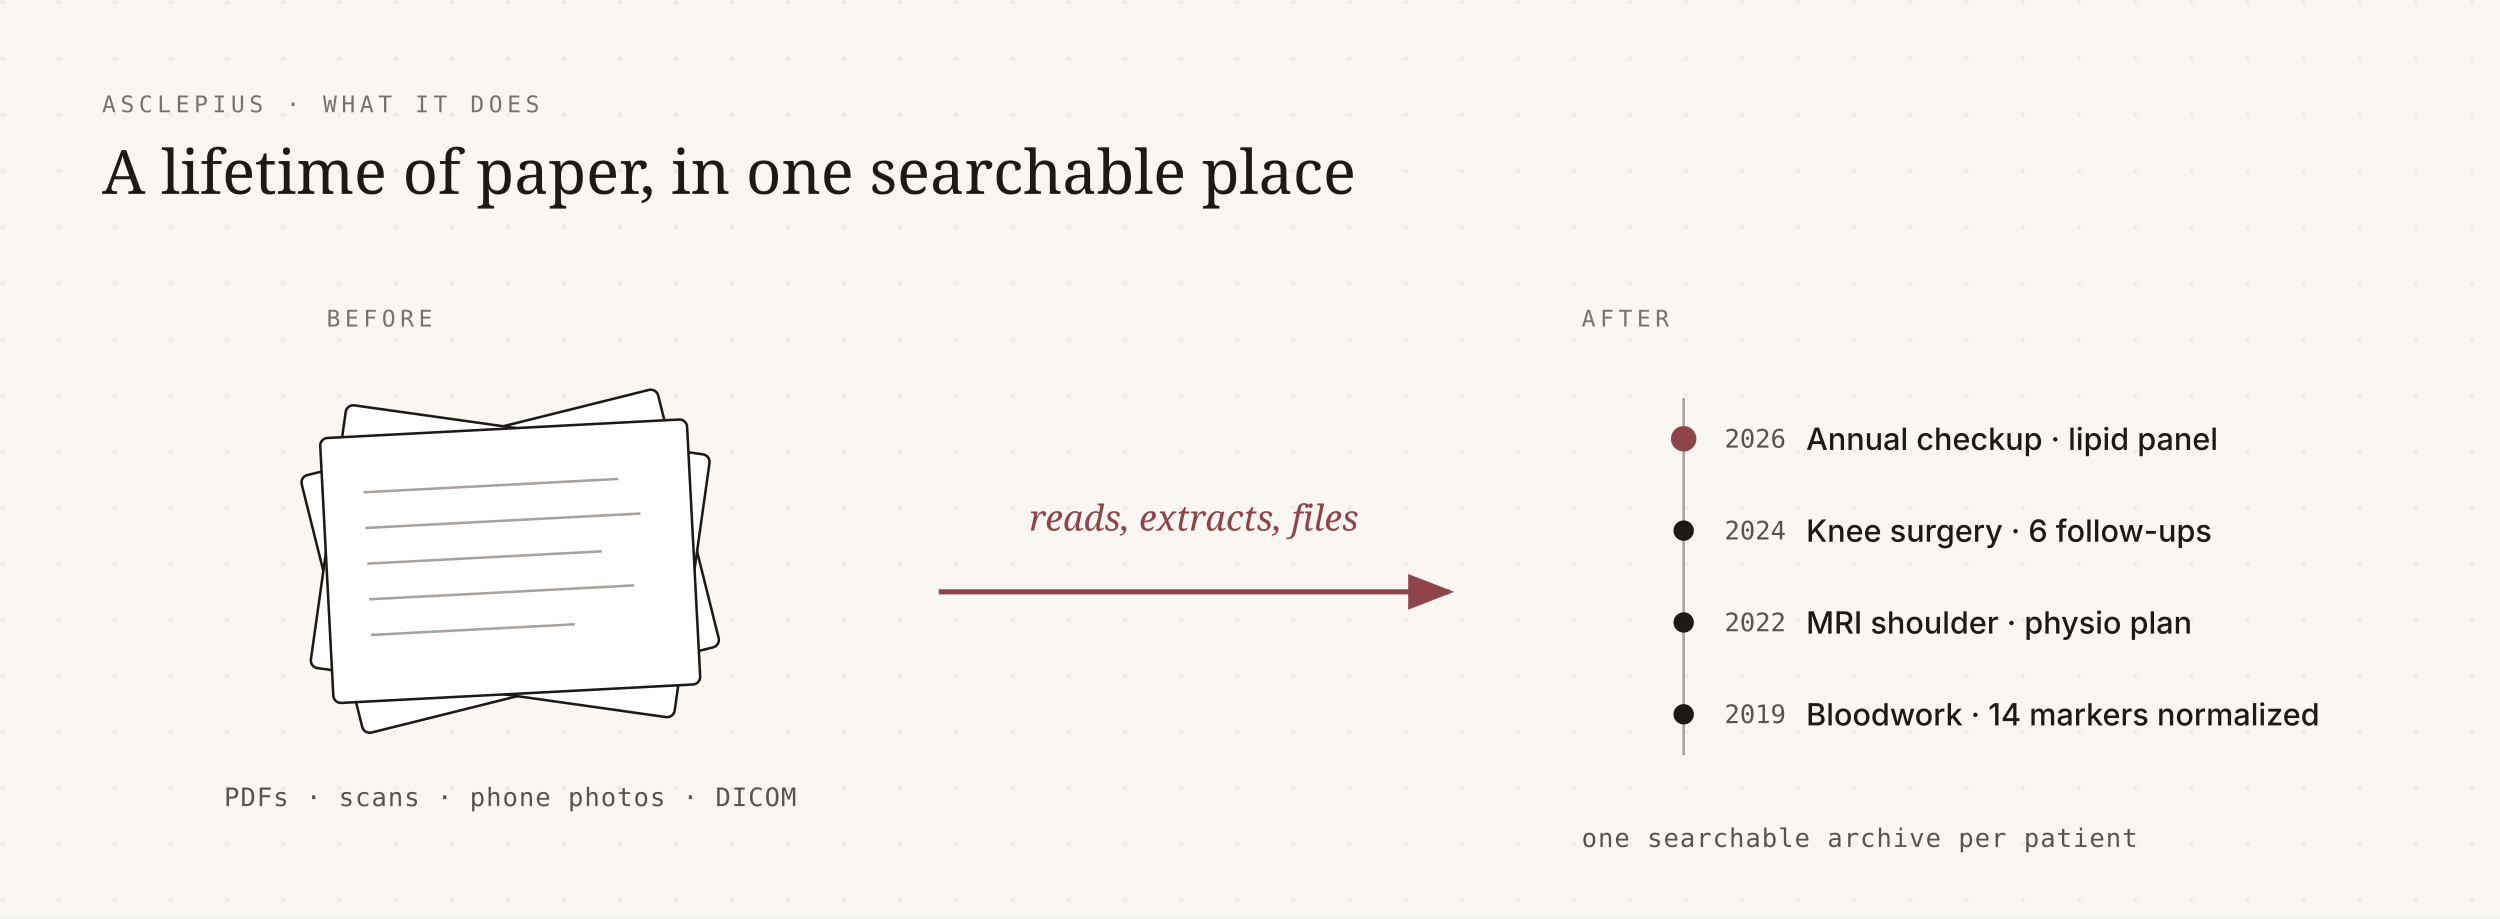
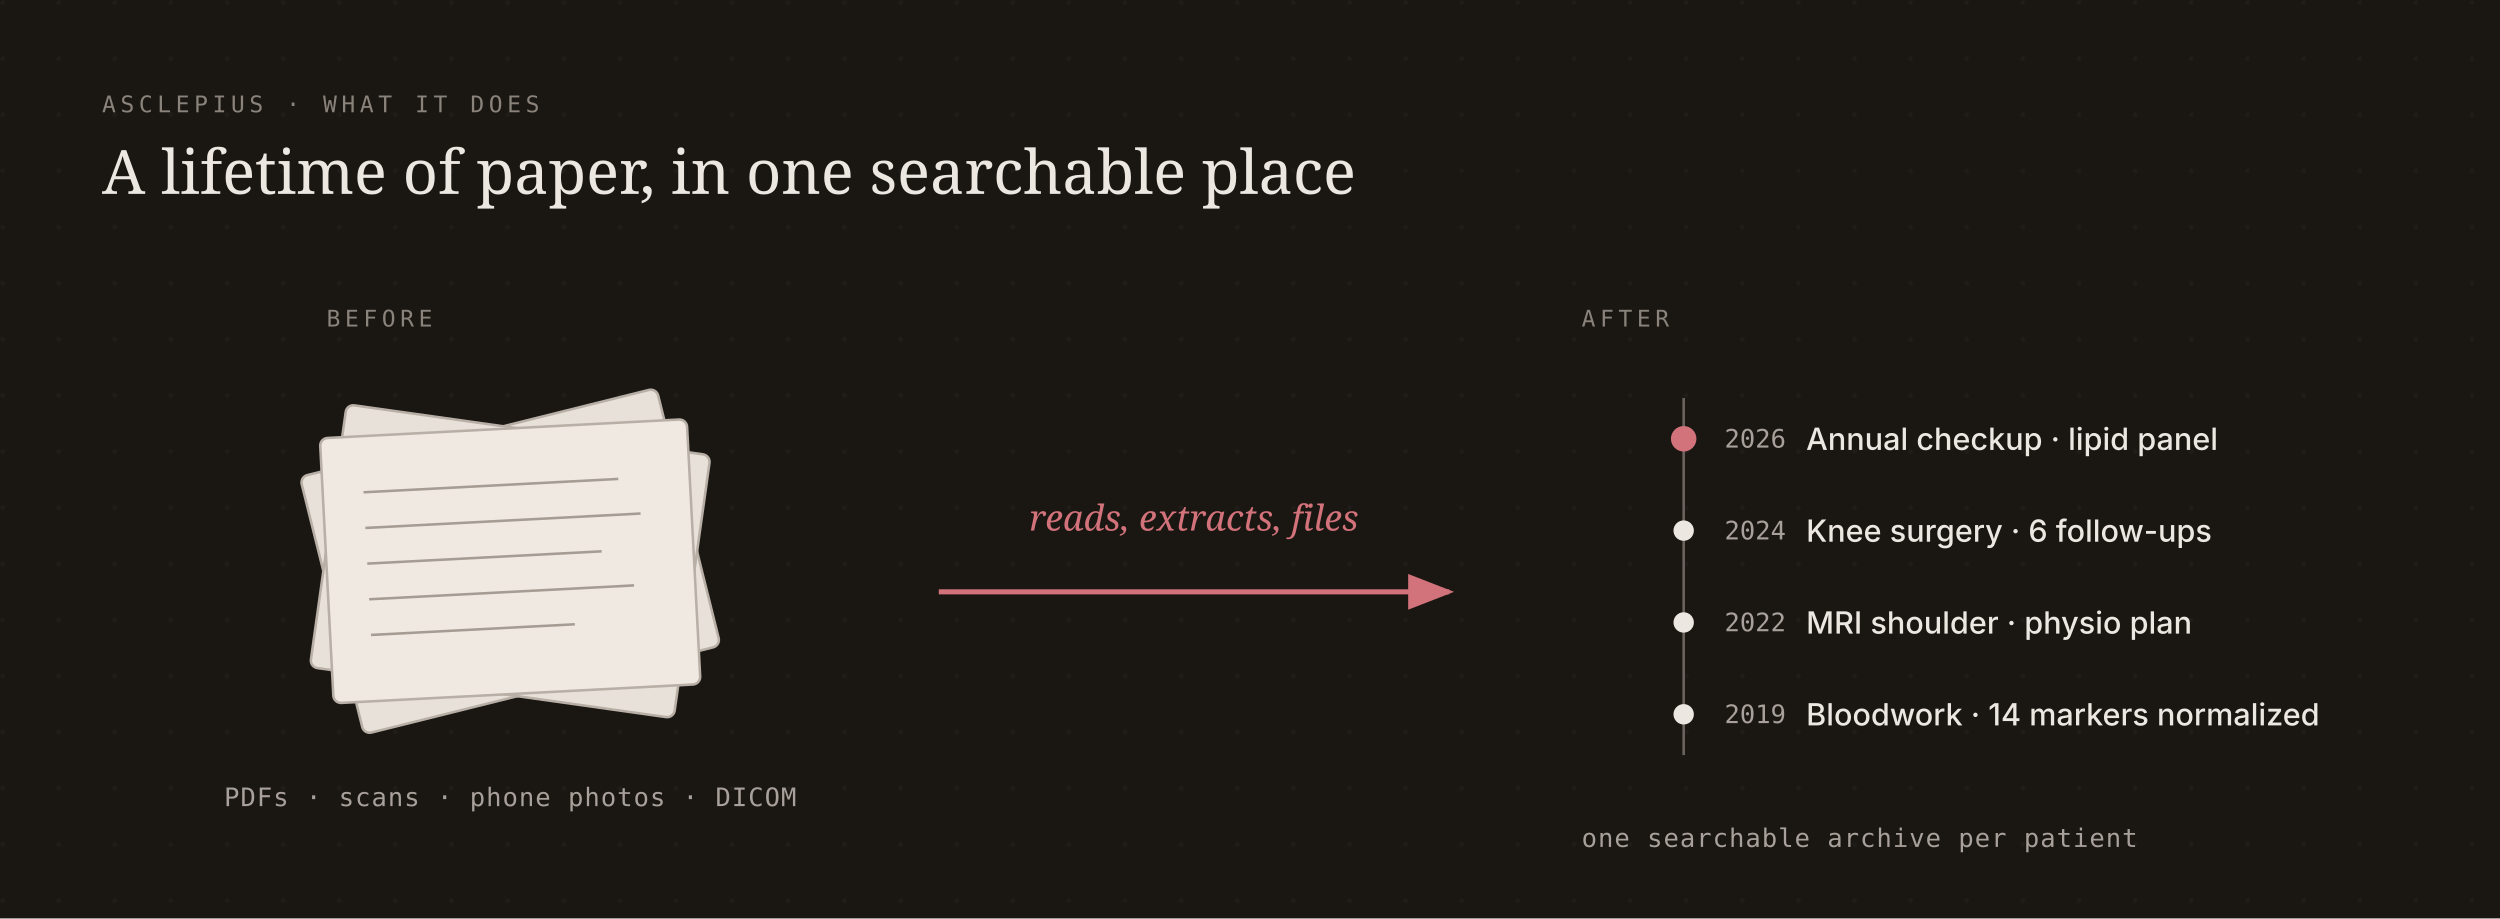
<svg xmlns="http://www.w3.org/2000/svg" viewBox="0 0 980 360" role="img" aria-label="From a stack of paper to one searchable archive">
  <defs>
    <pattern id="dotsj" width="22" height="22" patternUnits="userSpaceOnUse">
-       <circle cx="1" cy="1" r="0.9" fill="rgba(28,25,23,0.08)" />
+       <circle cx="1" cy="1" r="0.9" fill="rgba(255,255,255,0.04)" />
    </pattern>
    <marker id="arrow-j" markerWidth="9" markerHeight="7" refX="8" refY="3.5" orient="auto">
-       <polygon points="0 0, 9 3.5, 0 7" fill="#8E4449" />
+       <polygon points="0 0, 9 3.5, 0 7" fill="#d2727a" />
    </marker>
    <style>
-       .eyebrow{font-family:'Geist Mono','SF Mono',Menlo,monospace;font-size:9px;letter-spacing:0.2em;fill:#78716c;}
-       .title{font-family:'Instrument Serif',Georgia,serif;font-size:24px;fill:#1c1917;}
-       .ital{font-family:'Instrument Serif',Georgia,serif;font-style:italic;font-size:14px;fill:#8E4449;}
-       .cap{font-family:'Geist Mono','SF Mono',Menlo,monospace;font-size:10px;fill:#57534e;letter-spacing:0.04em;}
-       .item{font-family:'Geist','Inter',system-ui,sans-serif;font-size:12px;fill:#1c1917;font-weight:500;}
-       .yr{font-family:'Geist Mono','SF Mono',Menlo,monospace;font-size:10px;fill:#57534e;}
+       .eyebrow{font-family:'Geist Mono','SF Mono',Menlo,monospace;font-size:9px;letter-spacing:0.2em;fill:#8a837c;}
+       .title{font-family:'Instrument Serif',Georgia,serif;font-size:24px;fill:#ece7e1;}
+       .ital{font-family:'Instrument Serif',Georgia,serif;font-style:italic;font-size:14px;fill:#d2727a;}
+       .cap{font-family:'Geist Mono','SF Mono',Menlo,monospace;font-size:10px;fill:#a8a09a;letter-spacing:0.04em;}
+       .item{font-family:'Geist','Inter',system-ui,sans-serif;font-size:12px;fill:#ece7e1;font-weight:500;}
+       .yr{font-family:'Geist Mono','SF Mono',Menlo,monospace;font-size:10px;fill:#a8a09a;}
    </style>
  </defs>
-   <rect width="100%" height="100%" fill="#faf7f2" />
-   <rect width="100%" height="100%" fill="url(#dotsj)" opacity="0.6" />
+   <rect width="100%" height="100%" fill="#1a1612" />
+   <rect width="100%" height="100%" fill="url(#dotsj)" opacity="0.7" />
  <text x="40" y="44" class="eyebrow">ASCLEPIUS · WHAT IT DOES</text>
  <text x="40" y="76" class="title">A lifetime of paper, in one searchable place</text>
  <text x="128" y="128" class="eyebrow">BEFORE</text>
  <g transform="translate(200,220)">
    <g transform="rotate(-14)">
-       <rect x="-72" y="-52" width="144" height="104" rx="3" fill="#ffffff" stroke="#1c1917" stroke-width="1" />
-       <line x1="-56" y1="-30" x2="40" y2="-30" stroke="#a8a29e" stroke-width="1" />
-       <line x1="-56" y1="-16" x2="52" y2="-16" stroke="#a8a29e" stroke-width="1" />
-       <line x1="-56" y1="-2" x2="32" y2="-2" stroke="#a8a29e" stroke-width="1" />
-       <line x1="-56" y1="12" x2="48" y2="12" stroke="#a8a29e" stroke-width="1" />
-       <line x1="-56" y1="26" x2="20" y2="26" stroke="#a8a29e" stroke-width="1" />
+       <rect x="-72" y="-52" width="144" height="104" rx="3" fill="#e7e1d9" stroke="#b8afa6" stroke-width="1" />
+       <line x1="-56" y1="-30" x2="40" y2="-30" stroke="#a59c93" stroke-width="1" />
+       <line x1="-56" y1="-16" x2="52" y2="-16" stroke="#a59c93" stroke-width="1" />
+       <line x1="-56" y1="-2" x2="32" y2="-2" stroke="#a59c93" stroke-width="1" />
+       <line x1="-56" y1="12" x2="48" y2="12" stroke="#a59c93" stroke-width="1" />
+       <line x1="-56" y1="26" x2="20" y2="26" stroke="#a59c93" stroke-width="1" />
    </g>
    <g transform="rotate(8)">
-       <rect x="-72" y="-52" width="144" height="104" rx="3" fill="#ffffff" stroke="#1c1917" stroke-width="1" />
-       <line x1="-56" y1="-30" x2="48" y2="-30" stroke="#a8a29e" stroke-width="1" />
-       <line x1="-56" y1="-16" x2="32" y2="-16" stroke="#a8a29e" stroke-width="1" />
-       <line x1="-56" y1="-2" x2="52" y2="-2" stroke="#a8a29e" stroke-width="1" />
-       <line x1="-56" y1="12" x2="40" y2="12" stroke="#a8a29e" stroke-width="1" />
-       <line x1="-56" y1="26" x2="28" y2="26" stroke="#a8a29e" stroke-width="1" />
+       <rect x="-72" y="-52" width="144" height="104" rx="3" fill="#e7e1d9" stroke="#b8afa6" stroke-width="1" />
+       <line x1="-56" y1="-30" x2="48" y2="-30" stroke="#a59c93" stroke-width="1" />
+       <line x1="-56" y1="-16" x2="32" y2="-16" stroke="#a59c93" stroke-width="1" />
+       <line x1="-56" y1="-2" x2="52" y2="-2" stroke="#a59c93" stroke-width="1" />
+       <line x1="-56" y1="12" x2="40" y2="12" stroke="#a59c93" stroke-width="1" />
+       <line x1="-56" y1="26" x2="28" y2="26" stroke="#a59c93" stroke-width="1" />
    </g>
    <g transform="rotate(-3)">
-       <rect x="-72" y="-52" width="144" height="104" rx="3" fill="#ffffff" stroke="#1c1917" stroke-width="1" />
-       <line x1="-56" y1="-30" x2="44" y2="-30" stroke="#a8a29e" stroke-width="1" />
-       <line x1="-56" y1="-16" x2="52" y2="-16" stroke="#a8a29e" stroke-width="1" />
-       <line x1="-56" y1="-2" x2="36" y2="-2" stroke="#a8a29e" stroke-width="1" />
-       <line x1="-56" y1="12" x2="48" y2="12" stroke="#a8a29e" stroke-width="1" />
-       <line x1="-56" y1="26" x2="24" y2="26" stroke="#a8a29e" stroke-width="1" />
+       <rect x="-72" y="-52" width="144" height="104" rx="3" fill="#efe9e2" stroke="#b8afa6" stroke-width="1" />
+       <line x1="-56" y1="-30" x2="44" y2="-30" stroke="#a59c93" stroke-width="1" />
+       <line x1="-56" y1="-16" x2="52" y2="-16" stroke="#a59c93" stroke-width="1" />
+       <line x1="-56" y1="-2" x2="36" y2="-2" stroke="#a59c93" stroke-width="1" />
+       <line x1="-56" y1="12" x2="48" y2="12" stroke="#a59c93" stroke-width="1" />
+       <line x1="-56" y1="26" x2="24" y2="26" stroke="#a59c93" stroke-width="1" />
    </g>
  </g>
  <text x="200" y="316" class="cap" text-anchor="middle">PDFs · scans · phone photos · DICOM</text>
  <text x="468" y="208" class="ital" text-anchor="middle">reads, extracts, files</text>
-   <line x1="368" y1="232" x2="568" y2="232" stroke="#8E4449" stroke-width="2" marker-end="url(#arrow-j)" />
+   <line x1="368" y1="232" x2="568" y2="232" stroke="#d2727a" stroke-width="2" marker-end="url(#arrow-j)" />
  <text x="620" y="128" class="eyebrow">AFTER</text>
-   <line x1="660" y1="156" x2="660" y2="296" stroke="#a8a29e" stroke-width="1" />
-   <circle cx="660" cy="172" r="5" fill="#8E4449" />
+   <line x1="660" y1="156" x2="660" y2="296" stroke="#6b645e" stroke-width="1" />
+   <circle cx="660" cy="172" r="5" fill="#d2727a" />
  <text x="676" y="172" class="yr" dominant-baseline="central">2026</text>
  <text x="708" y="172" class="item" dominant-baseline="central">Annual checkup · lipid panel</text>
-   <circle cx="660" cy="208" r="4" fill="#1c1917" />
+   <circle cx="660" cy="208" r="4" fill="#ece7e1" />
  <text x="676" y="208" class="yr" dominant-baseline="central">2024</text>
  <text x="708" y="208" class="item" dominant-baseline="central">Knee surgery · 6 follow-ups</text>
-   <circle cx="660" cy="244" r="4" fill="#1c1917" />
+   <circle cx="660" cy="244" r="4" fill="#ece7e1" />
  <text x="676" y="244" class="yr" dominant-baseline="central">2022</text>
  <text x="708" y="244" class="item" dominant-baseline="central">MRI shoulder · physio plan</text>
-   <circle cx="660" cy="280" r="4" fill="#1c1917" />
+   <circle cx="660" cy="280" r="4" fill="#ece7e1" />
  <text x="676" y="280" class="yr" dominant-baseline="central">2019</text>
  <text x="708" y="280" class="item" dominant-baseline="central">Bloodwork · 14 markers normalized</text>
  <text x="620" y="332" class="cap">one searchable archive per patient</text>
</svg>
